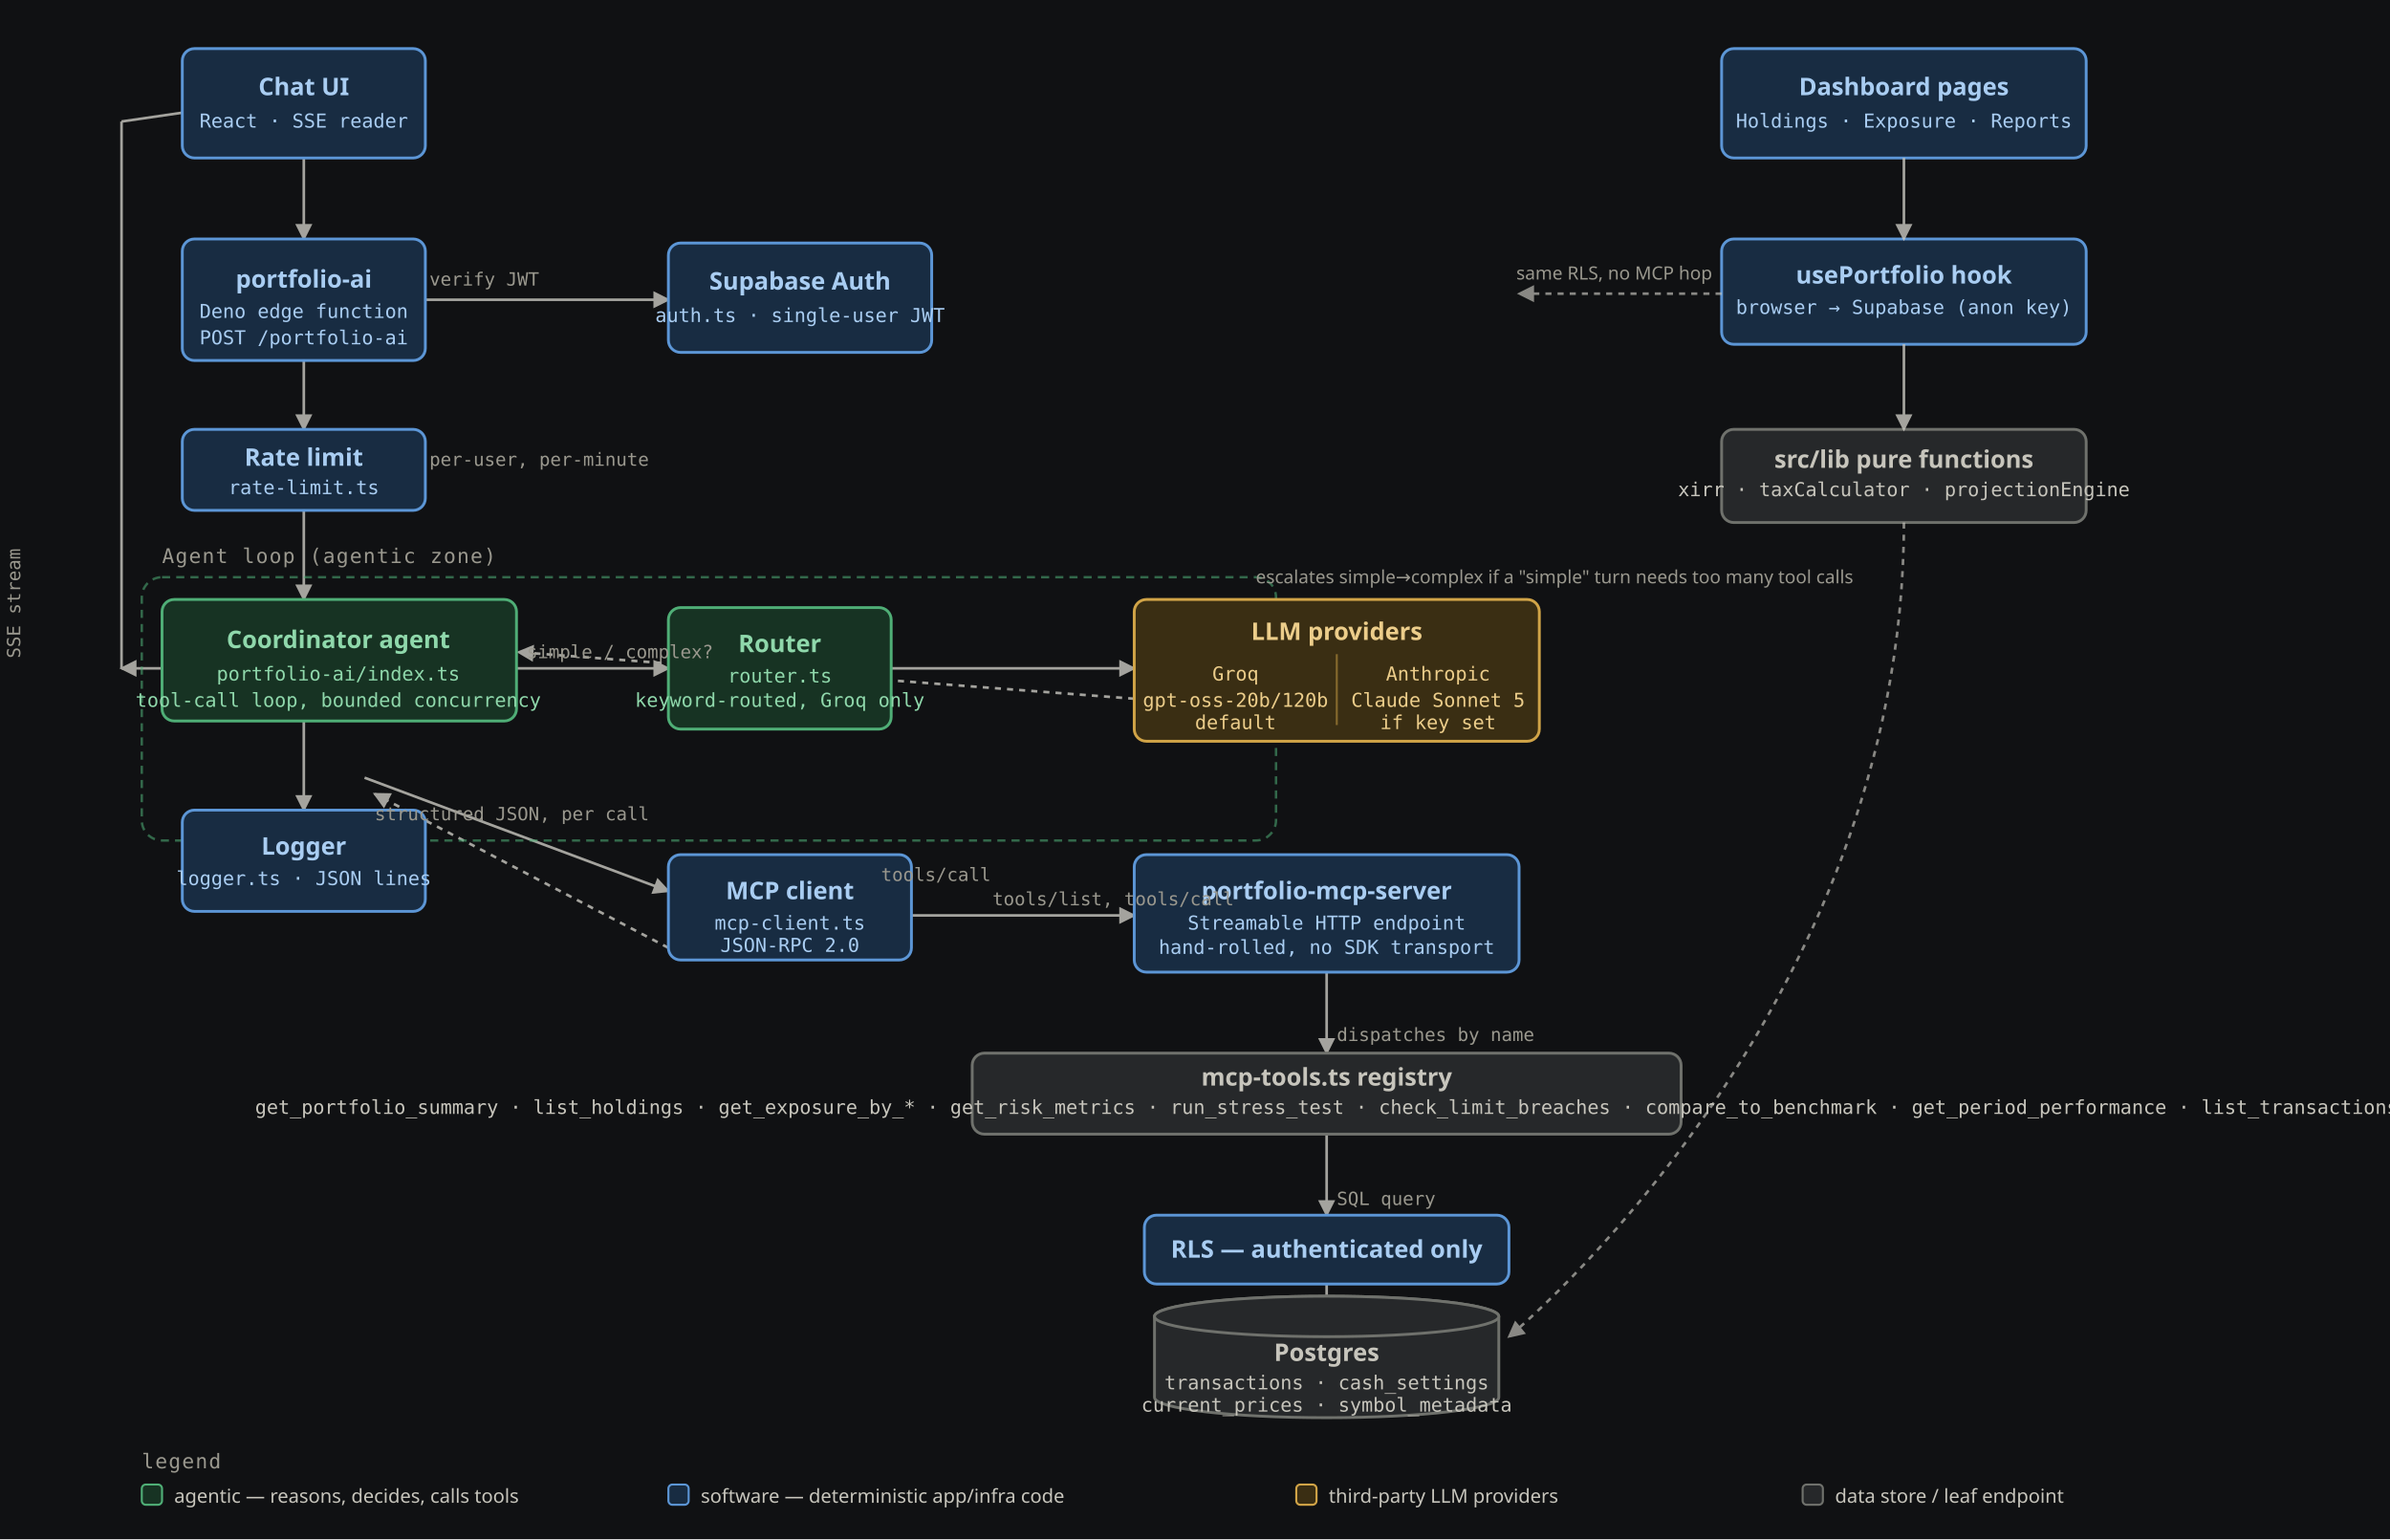
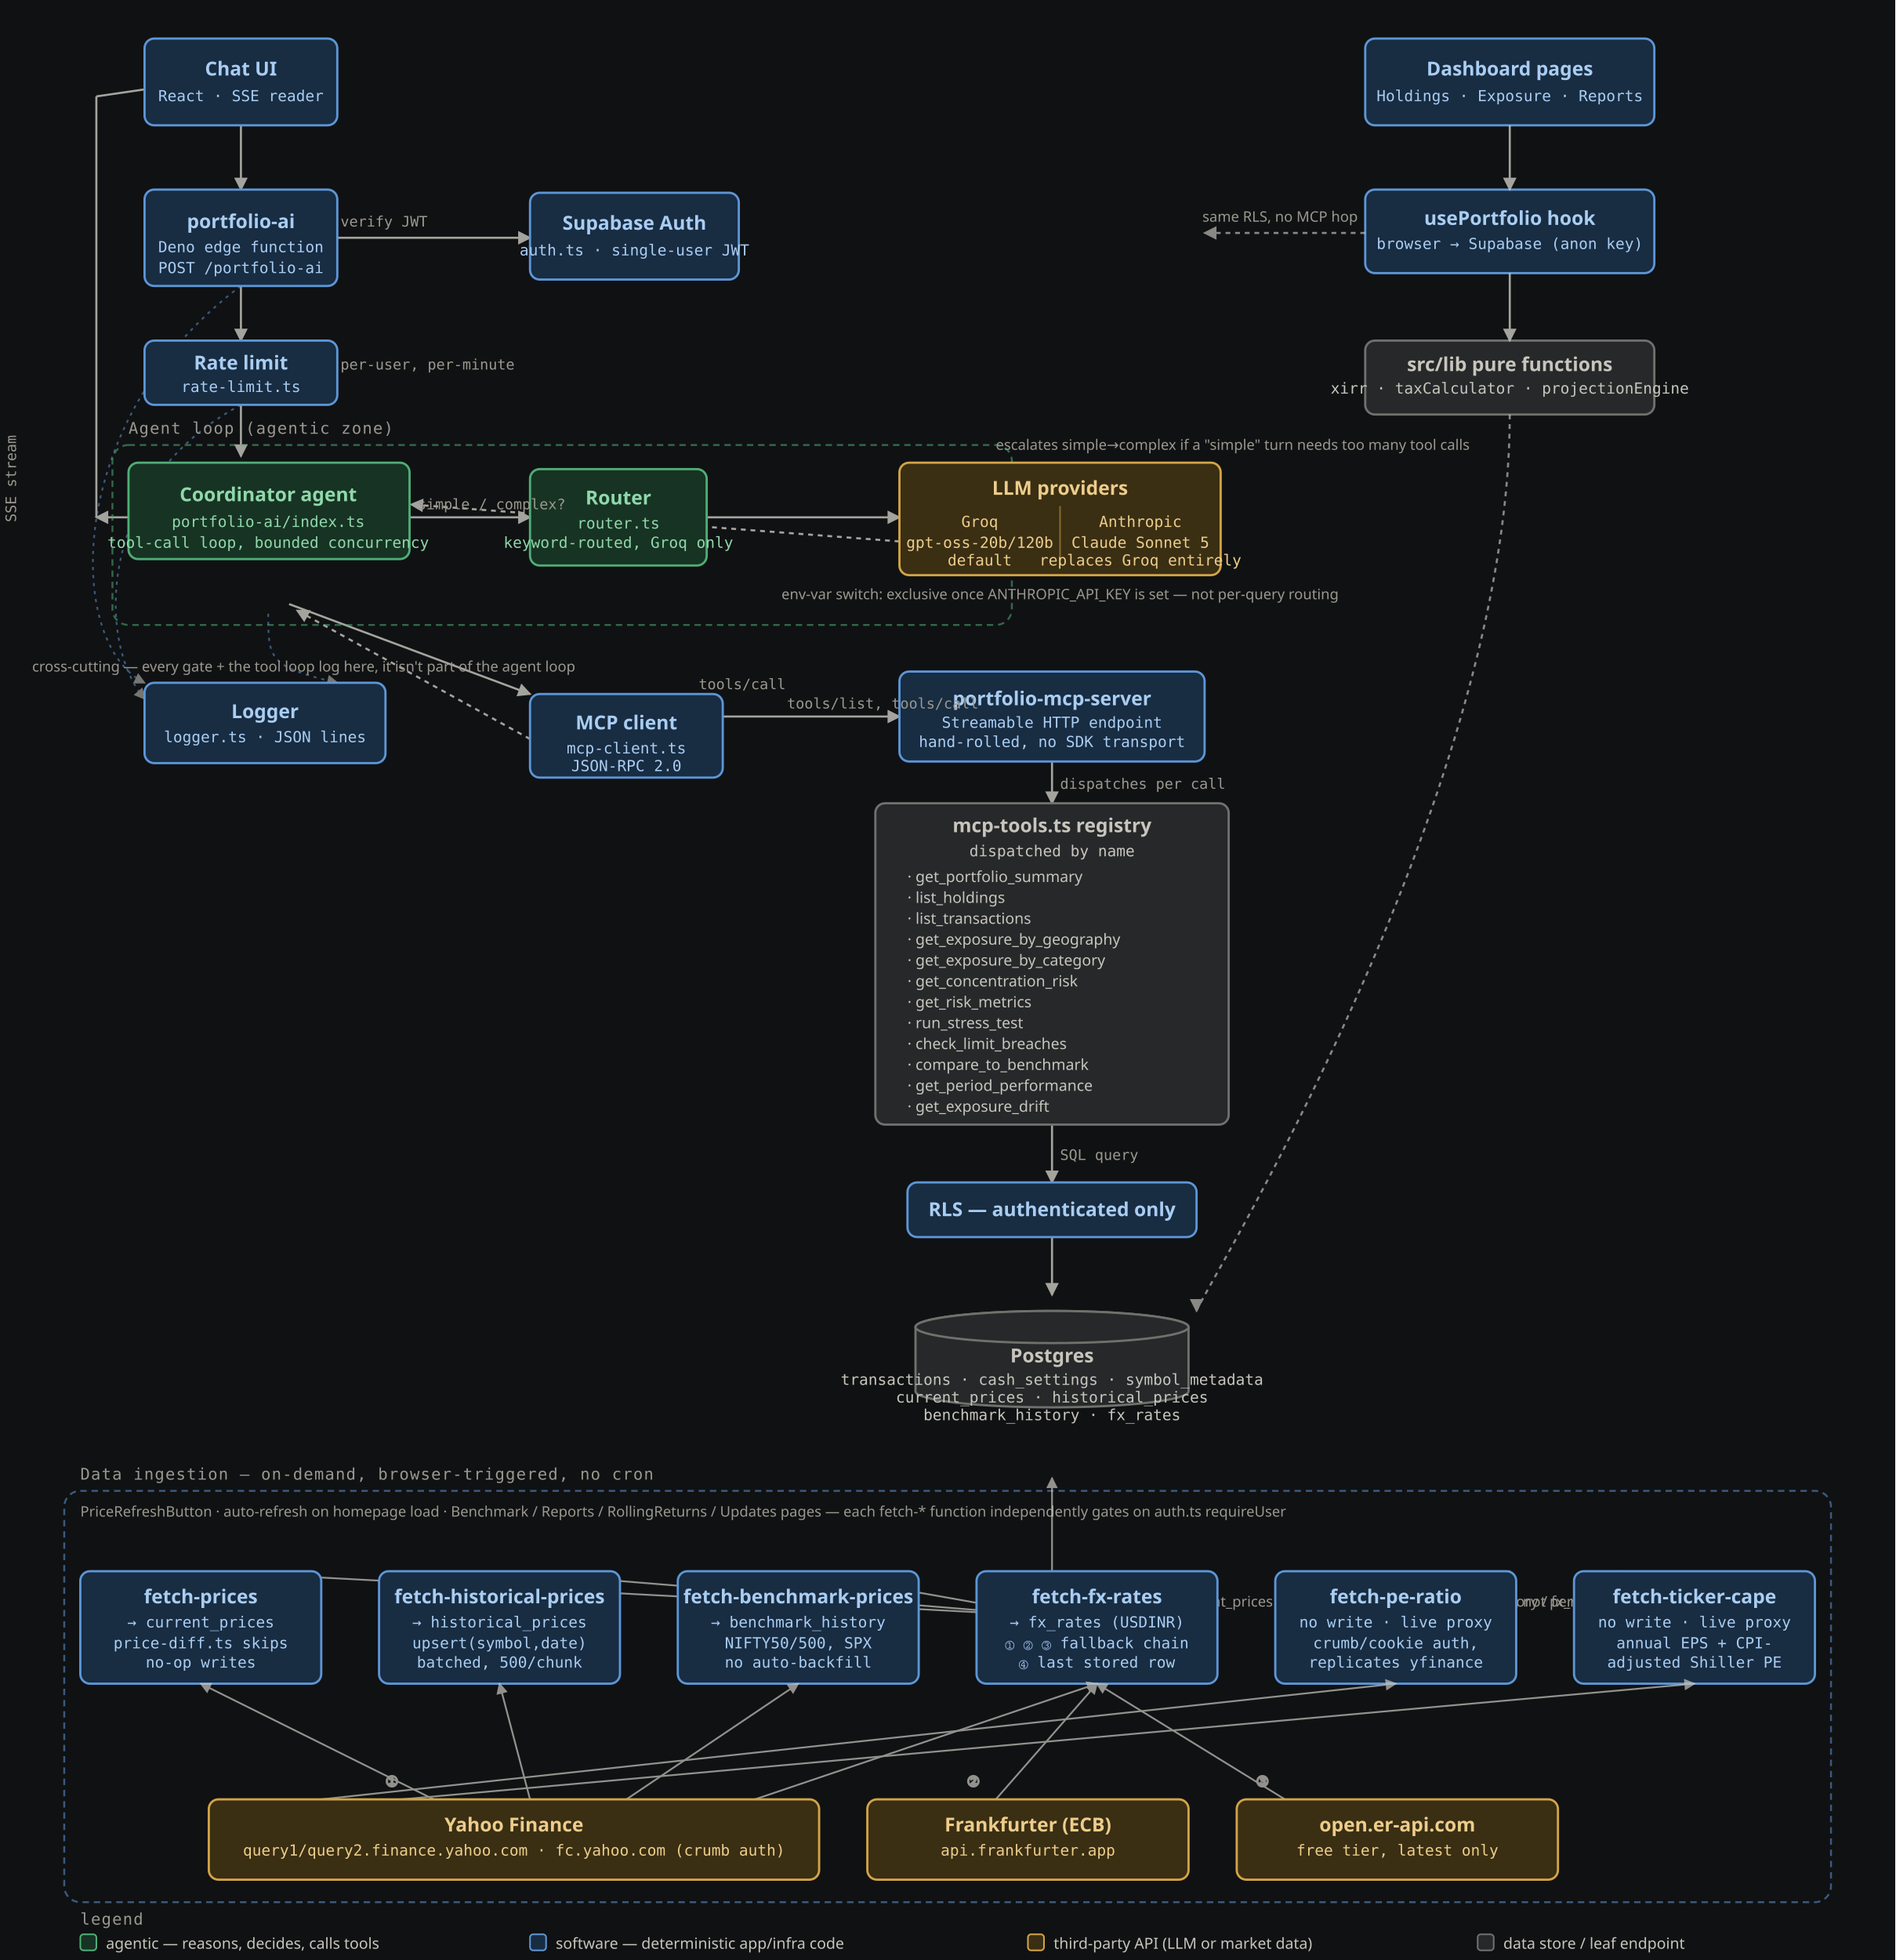
- <svg xmlns="http://www.w3.org/2000/svg" viewBox="0 0 1180 760" role="img" aria-label="Portfolio AI architecture: the chat UI sends a request through Supabase Edge auth and rate limiting to the portfolio-ai coordinator agent, which for Groq picks a model via keyword routing, calls MCP tools over JSON-RPC against portfolio-mcp-server, which runs SQL against Postgres under RLS, and streams a token response back over SSE. Dashboard pages instead query Postgres directly via usePortfolio, bypassing the agent and MCP hop.">
+ <svg xmlns="http://www.w3.org/2000/svg" viewBox="0 0 1180 1220" role="img" aria-label="Portfolio AI architecture: the chat UI sends a request through Supabase Edge auth and rate limiting to the portfolio-ai coordinator agent, which for Groq picks a model via keyword routing or switches to Claude Sonnet 5 entirely once an Anthropic key is set, calls MCP tools over JSON-RPC against portfolio-mcp-server, which runs SQL against Postgres under RLS, and streams a token response back over SSE. Dashboard pages query Postgres directly via usePortfolio, bypassing the agent and MCP hop. Below, a separate on-demand data-ingestion pipeline of six edge functions pulls prices, FX rates and fundamentals from Yahoo Finance (with a Frankfurter/open.er-api.com fallback chain for FX) into the same Postgres tables.">
  <style>
    text { font-family: 'IBM Plex Sans', 'Segoe UI', ui-sans-serif, system-ui, sans-serif; }
    .mono { font-family: 'IBM Plex Mono', 'Cascadia Code', ui-monospace, Consolas, monospace; }
    .label { font-weight: 600; font-size: 12px; }
    .sub { font-size: 9.5px; }
    .edge { font-size: 9px; fill: #9a988e; }
    .group { font-size: 10px; letter-spacing: 0.06em; text-transform: uppercase; fill: #9a988e; }
    .box { stroke-width: 1.4; }
  </style>
  <defs>
    <marker id="arrow" viewBox="0 0 8 8" refX="7" refY="4" markerWidth="6.5" markerHeight="6.5" orient="auto-start-reverse">
      <path d="M0,0 L8,4 L0,8 z" fill="#c9c8c0" />
    </marker>
  </defs>
-   <rect x="0" y="0" width="1180" height="760" fill="#101113" />
+   <rect x="0" y="0" width="1180" height="1220" fill="#101113" />
  <g stroke="#c9c8c0" stroke-width="1.3" fill="none" opacity="0.8">
    <line x1="150" y1="78" x2="150" y2="118" marker-end="url(#arrow)" />
    <line x1="185" y1="148" x2="330" y2="148" marker-end="url(#arrow)" />
    <line x1="150" y1="178" x2="150" y2="212" marker-end="url(#arrow)" />
-     <line x1="150" y1="252" x2="150" y2="296" marker-end="url(#arrow)" />
-     <line x1="255" y1="330" x2="330" y2="330" marker-end="url(#arrow)" />
-     <line x1="440" y1="330" x2="560" y2="330" marker-end="url(#arrow)" />
-     <line x1="150" y1="356" x2="150" y2="400" marker-end="url(#arrow)" />
-     <line x1="180" y1="384" x2="330" y2="440" marker-end="url(#arrow)" />
-     <line x1="425" y1="452" x2="560" y2="452" marker-end="url(#arrow)" />
-     <line x1="655" y1="480" x2="655" y2="520" marker-end="url(#arrow)" />
-     <line x1="655" y1="560" x2="655" y2="600" marker-end="url(#arrow)" />
-     <line x1="655" y1="634" x2="655" y2="670" marker-end="url(#arrow)" />
-     <line x1="330" y1="468" x2="185" y2="392" stroke-dasharray="3 3" marker-end="url(#arrow)" />
-     <line x1="560" y1="345" x2="256" y2="322" stroke-dasharray="3 3" marker-end="url(#arrow)" />
-     <line x1="120" y1="330" x2="60" y2="330" marker-end="url(#arrow)" />
-     <line x1="60" y1="330" x2="60" y2="60" marker-end="none" />
+     <line x1="150" y1="252" x2="150" y2="284" marker-end="url(#arrow)" />
+     <line x1="255" y1="322" x2="330" y2="322" marker-end="url(#arrow)" />
+     <line x1="440" y1="322" x2="560" y2="322" marker-end="url(#arrow)" />
+     <line x1="180" y1="376" x2="330" y2="432" marker-end="url(#arrow)" />
+     <line x1="425" y1="446" x2="560" y2="446" marker-end="url(#arrow)" />
+     <line x1="655" y1="474" x2="655" y2="500" marker-end="url(#arrow)" />
+     <line x1="655" y1="700" x2="655" y2="736" marker-end="url(#arrow)" />
+     <line x1="655" y1="770" x2="655" y2="806" marker-end="url(#arrow)" />
+     <line x1="330" y1="460" x2="185" y2="380" stroke-dasharray="3 3" marker-end="url(#arrow)" />
+     <line x1="560" y1="337" x2="256" y2="314" stroke-dasharray="3 3" marker-end="url(#arrow)" />
+     <line x1="120" y1="322" x2="60" y2="322" marker-end="url(#arrow)" />
+     <line x1="60" y1="322" x2="60" y2="60" marker-end="none" />
    <line x1="60" y1="60" x2="115" y2="52" marker-end="url(#arrow)" />
+   </g>
+   <g stroke="#5c96d6" stroke-width="1.1" fill="none" opacity="0.55" stroke-dasharray="2 3">
+     <path d="M 150 178 C 40 260, 40 400, 90 425" marker-end="url(#arrow)" />
+     <path d="M 150 252 C 60 300, 60 400, 90 435" marker-end="url(#arrow)" />
+     <path d="M 167 382 C 167 410, 167 415, 210 425" marker-end="url(#arrow)" />
  </g>
  <g>
    <rect class="box" x="90" y="24" width="120" height="54" rx="6" fill="#182c42" stroke="#5c96d6" />
    <text class="label" x="150" y="47" text-anchor="middle" fill="#a9cdf2">Chat UI</text>
    <text class="mono sub" x="150" y="63" text-anchor="middle" fill="#a9cdf2">React · SSE reader</text>
  </g>
  <g>
    <rect class="box" x="90" y="118" width="120" height="60" rx="6" fill="#182c42" stroke="#5c96d6" />
    <text class="label" x="150" y="142" text-anchor="middle" fill="#a9cdf2">portfolio-ai</text>
    <text class="mono sub" x="150" y="157" text-anchor="middle" fill="#a9cdf2">Deno edge function</text>
    <text class="mono sub" x="150" y="170" text-anchor="middle" fill="#a9cdf2">POST /portfolio-ai</text>
  </g>
  <g>
    <rect class="box" x="330" y="120" width="130" height="54" rx="6" fill="#182c42" stroke="#5c96d6" />
    <text class="label" x="395" y="143" text-anchor="middle" fill="#a9cdf2">Supabase Auth</text>
    <text class="mono sub" x="395" y="159" text-anchor="middle" fill="#a9cdf2">auth.ts · single-user JWT</text>
  </g>
  <g>
    <rect class="box" x="90" y="212" width="120" height="40" rx="6" fill="#182c42" stroke="#5c96d6" />
    <text class="label" x="150" y="230" text-anchor="middle" fill="#a9cdf2">Rate limit</text>
    <text class="mono sub" x="150" y="244" text-anchor="middle" fill="#a9cdf2">rate-limit.ts</text>
  </g>
-   <rect x="70" y="285" width="560" height="130" rx="10" fill="none" stroke="#4fae76" stroke-width="1.2" stroke-dasharray="4 3" opacity="0.55" />
-   <text class="mono group" x="80" y="278">Agent loop (agentic zone)</text>
-   <g>
-     <rect class="box" x="80" y="296" width="175" height="60" rx="6" fill="#173323" stroke="#4fae76" />
-     <text class="label" x="167" y="320" text-anchor="middle" fill="#8fd8ab">Coordinator agent</text>
-     <text class="mono sub" x="167" y="336" text-anchor="middle" fill="#8fd8ab">portfolio-ai/index.ts</text>
-     <text class="mono sub" x="167" y="349" text-anchor="middle" fill="#8fd8ab">tool-call loop, bounded concurrency</text>
-   </g>
-   <g>
-     <rect class="box" x="330" y="300" width="110" height="60" rx="6" fill="#173323" stroke="#4fae76" />
-     <text class="label" x="385" y="322" text-anchor="middle" fill="#8fd8ab">Router</text>
-     <text class="mono sub" x="385" y="337" text-anchor="middle" fill="#8fd8ab">router.ts</text>
-     <text class="mono sub" x="385" y="349" text-anchor="middle" fill="#8fd8ab">keyword-routed, Groq only</text>
-   </g>
-   <g>
-     <rect class="box" x="560" y="296" width="200" height="70" rx="6" fill="#3a2e13" stroke="#d1a447" />
-     <text class="label" x="660" y="316" text-anchor="middle" fill="#eccd8a">LLM providers</text>
-     <line x1="660" y1="323" x2="660" y2="358" stroke="#d1a447" stroke-width="1" opacity="0.5" />
-     <text class="mono sub" x="610" y="336" text-anchor="middle" fill="#eccd8a">Groq</text>
-     <text class="mono sub" x="610" y="349" text-anchor="middle" fill="#eccd8a">gpt-oss-20b/120b</text>
-     <text class="mono sub" x="610" y="360" text-anchor="middle" fill="#eccd8a">default</text>
-     <text class="mono sub" x="710" y="336" text-anchor="middle" fill="#eccd8a">Anthropic</text>
-     <text class="mono sub" x="710" y="349" text-anchor="middle" fill="#eccd8a">Claude Sonnet 5</text>
-     <text class="mono sub" x="710" y="360" text-anchor="middle" fill="#eccd8a">if key set</text>
-   </g>
-   <text class="edge" x="620" y="288">escalates simple→complex if a "simple" turn needs too many tool calls</text>
-   <g>
-     <rect class="box" x="90" y="400" width="120" height="50" rx="6" fill="#182c42" stroke="#5c96d6" />
-     <text class="label" x="150" y="422" text-anchor="middle" fill="#a9cdf2">Logger</text>
-     <text class="mono sub" x="150" y="437" text-anchor="middle" fill="#a9cdf2">logger.ts · JSON lines</text>
-   </g>
-   <g>
-     <rect class="box" x="330" y="422" width="120" height="52" rx="6" fill="#182c42" stroke="#5c96d6" />
-     <text class="label" x="390" y="444" text-anchor="middle" fill="#a9cdf2">MCP client</text>
-     <text class="mono sub" x="390" y="459" text-anchor="middle" fill="#a9cdf2">mcp-client.ts</text>
-     <text class="mono sub" x="390" y="470" text-anchor="middle" fill="#a9cdf2">JSON-RPC 2.0</text>
-   </g>
-   <g>
-     <rect class="box" x="560" y="422" width="190" height="58" rx="6" fill="#182c42" stroke="#5c96d6" />
-     <text class="label" x="655" y="444" text-anchor="middle" fill="#a9cdf2">portfolio-mcp-server</text>
-     <text class="mono sub" x="655" y="459" text-anchor="middle" fill="#a9cdf2">Streamable HTTP endpoint</text>
-     <text class="mono sub" x="655" y="471" text-anchor="middle" fill="#a9cdf2">hand-rolled, no SDK transport</text>
-   </g>
-   <g>
-     <rect class="box" x="480" y="520" width="350" height="40" rx="6" fill="#26282a" stroke="#6f716c" />
-     <text class="label" x="655" y="536" text-anchor="middle" fill="#c7c5bc">mcp-tools.ts registry</text>
-     <text class="mono sub" x="655" y="550" text-anchor="middle" fill="#c7c5bc">get_portfolio_summary · list_holdings · get_exposure_by_* · get_risk_metrics · run_stress_test · check_limit_breaches · compare_to_benchmark · get_period_performance · list_transactions</text>
-   </g>
-   <g>
-     <rect class="box" x="565" y="600" width="180" height="34" rx="6" fill="#182c42" stroke="#5c96d6" />
-     <text class="label" x="655" y="621" text-anchor="middle" fill="#a9cdf2">RLS — authenticated only</text>
-   </g>
-   <g>
-     <path d="M 570 690 v -40 a85,10 0 0 1 170,0 v 40 a85,10 0 0 1 -170,0 z" fill="#26282a" stroke="#6f716c" stroke-width="1.4" />
-     <ellipse cx="655" cy="650" rx="85" ry="10" fill="#26282a" stroke="#6f716c" stroke-width="1.4" />
-     <text class="label" x="655" y="672" text-anchor="middle" fill="#c7c5bc">Postgres</text>
-     <text class="mono sub" x="655" y="686" text-anchor="middle" fill="#c7c5bc">transactions · cash_settings</text>
-     <text class="mono sub" x="655" y="697" text-anchor="middle" fill="#c7c5bc">current_prices · symbol_metadata</text>
+   <rect x="70" y="277" width="560" height="112" rx="10" fill="none" stroke="#4fae76" stroke-width="1.2" stroke-dasharray="4 3" opacity="0.55" />
+   <text class="mono group" x="80" y="270">Agent loop (agentic zone)</text>
+   <g>
+     <rect class="box" x="80" y="288" width="175" height="60" rx="6" fill="#173323" stroke="#4fae76" />
+     <text class="label" x="167" y="312" text-anchor="middle" fill="#8fd8ab">Coordinator agent</text>
+     <text class="mono sub" x="167" y="328" text-anchor="middle" fill="#8fd8ab">portfolio-ai/index.ts</text>
+     <text class="mono sub" x="167" y="341" text-anchor="middle" fill="#8fd8ab">tool-call loop, bounded concurrency</text>
+   </g>
+   <g>
+     <rect class="box" x="330" y="292" width="110" height="60" rx="6" fill="#173323" stroke="#4fae76" />
+     <text class="label" x="385" y="314" text-anchor="middle" fill="#8fd8ab">Router</text>
+     <text class="mono sub" x="385" y="329" text-anchor="middle" fill="#8fd8ab">router.ts</text>
+     <text class="mono sub" x="385" y="341" text-anchor="middle" fill="#8fd8ab">keyword-routed, Groq only</text>
+   </g>
+   <g>
+     <rect class="box" x="560" y="288" width="200" height="70" rx="6" fill="#3a2e13" stroke="#d1a447" />
+     <text class="label" x="660" y="308" text-anchor="middle" fill="#eccd8a">LLM providers</text>
+     <line x1="660" y1="315" x2="660" y2="352" stroke="#d1a447" stroke-width="1" opacity="0.5" />
+     <text class="mono sub" x="610" y="328" text-anchor="middle" fill="#eccd8a">Groq</text>
+     <text class="mono sub" x="610" y="341" text-anchor="middle" fill="#eccd8a">gpt-oss-20b/120b</text>
+     <text class="mono sub" x="610" y="352" text-anchor="middle" fill="#eccd8a">default</text>
+     <text class="mono sub" x="710" y="328" text-anchor="middle" fill="#eccd8a">Anthropic</text>
+     <text class="mono sub" x="710" y="341" text-anchor="middle" fill="#eccd8a">Claude Sonnet 5</text>
+     <text class="mono sub" x="710" y="352" text-anchor="middle" fill="#eccd8a">replaces Groq entirely</text>
+   </g>
+   <text class="edge" x="620" y="280">escalates simple→complex if a "simple" turn needs too many tool calls</text>
+   <text class="edge" x="660" y="373" text-anchor="middle">env-var switch: exclusive once ANTHROPIC_API_KEY is set — not per-query routing</text>
+   <g>
+     <rect class="box" x="90" y="425" width="150" height="50" rx="6" fill="#182c42" stroke="#5c96d6" />
+     <text class="label" x="165" y="447" text-anchor="middle" fill="#a9cdf2">Logger</text>
+     <text class="mono sub" x="165" y="462" text-anchor="middle" fill="#a9cdf2">logger.ts · JSON lines</text>
+   </g>
+   <text class="edge" x="20" y="418">cross-cutting — every gate + the tool loop log here, it isn't part of the agent loop</text>
+   <g>
+     <rect class="box" x="330" y="432" width="120" height="52" rx="6" fill="#182c42" stroke="#5c96d6" />
+     <text class="label" x="390" y="454" text-anchor="middle" fill="#a9cdf2">MCP client</text>
+     <text class="mono sub" x="390" y="469" text-anchor="middle" fill="#a9cdf2">mcp-client.ts</text>
+     <text class="mono sub" x="390" y="480" text-anchor="middle" fill="#a9cdf2">JSON-RPC 2.0</text>
+   </g>
+   <g>
+     <rect class="box" x="560" y="418" width="190" height="56" rx="6" fill="#182c42" stroke="#5c96d6" />
+     <text class="label" x="655" y="439" text-anchor="middle" fill="#a9cdf2">portfolio-mcp-server</text>
+     <text class="mono sub" x="655" y="453" text-anchor="middle" fill="#a9cdf2">Streamable HTTP endpoint</text>
+     <text class="mono sub" x="655" y="465" text-anchor="middle" fill="#a9cdf2">hand-rolled, no SDK transport</text>
+   </g>
+   <g>
+     <rect class="box" x="545" y="500" width="220" height="200" rx="6" fill="#26282a" stroke="#6f716c" />
+     <text class="label" x="655" y="518" text-anchor="middle" fill="#c7c5bc">mcp-tools.ts registry</text>
+     <text class="mono sub" x="655" y="533" fill="#c7c5bc" text-anchor="middle">dispatched by name</text>
+     <g class="mono sub" fill="#c7c5bc">
+       <text x="565" y="549">· get_portfolio_summary</text>
+       <text x="565" y="562">· list_holdings</text>
+       <text x="565" y="575">· list_transactions</text>
+       <text x="565" y="588">· get_exposure_by_geography</text>
+       <text x="565" y="601">· get_exposure_by_category</text>
+       <text x="565" y="614">· get_concentration_risk</text>
+       <text x="565" y="627">· get_risk_metrics</text>
+       <text x="565" y="640">· run_stress_test</text>
+       <text x="565" y="653">· check_limit_breaches</text>
+       <text x="565" y="666">· compare_to_benchmark</text>
+       <text x="565" y="679">· get_period_performance</text>
+       <text x="565" y="692">· get_exposure_drift</text>
+     </g>
+   </g>
+   <g>
+     <rect class="box" x="565" y="736" width="180" height="34" rx="6" fill="#182c42" stroke="#5c96d6" />
+     <text class="label" x="655" y="757" text-anchor="middle" fill="#a9cdf2">RLS — authenticated only</text>
+   </g>
+   <g>
+     <path d="M 570 866 v -40 a85,10 0 0 1 170,0 v 40 a85,10 0 0 1 -170,0 z" fill="#26282a" stroke="#6f716c" stroke-width="1.4" />
+     <ellipse cx="655" cy="826" rx="85" ry="10" fill="#26282a" stroke="#6f716c" stroke-width="1.4" />
+     <text class="label" x="655" y="848" text-anchor="middle" fill="#c7c5bc">Postgres</text>
+     <text class="mono sub" x="655" y="862" text-anchor="middle" fill="#c7c5bc">transactions · cash_settings · symbol_metadata</text>
+     <text class="mono sub" x="655" y="873" text-anchor="middle" fill="#c7c5bc">current_prices · historical_prices</text>
+     <text class="mono sub" x="655" y="884" text-anchor="middle" fill="#c7c5bc">benchmark_history · fx_rates</text>
  </g>
  <g>
    <rect class="box" x="850" y="24" width="180" height="54" rx="6" fill="#182c42" stroke="#5c96d6" />
    <text class="label" x="940" y="47" text-anchor="middle" fill="#a9cdf2">Dashboard pages</text>
    <text class="mono sub" x="940" y="63" text-anchor="middle" fill="#a9cdf2">Holdings · Exposure · Reports</text>
  </g>
  <g>
    <rect class="box" x="850" y="118" width="180" height="52" rx="6" fill="#182c42" stroke="#5c96d6" />
    <text class="label" x="940" y="140" text-anchor="middle" fill="#a9cdf2">usePortfolio hook</text>
    <text class="mono sub" x="940" y="155" text-anchor="middle" fill="#a9cdf2">browser → Supabase (anon key)</text>
  </g>
  <g>
    <rect class="box" x="850" y="212" width="180" height="46" rx="6" fill="#26282a" stroke="#6f716c" />
    <text class="label" x="940" y="231" text-anchor="middle" fill="#c7c5bc">src/lib pure functions</text>
    <text class="mono sub" x="940" y="245" text-anchor="middle" fill="#c7c5bc">xirr · taxCalculator · projectionEngine</text>
  </g>
  <line x1="940" y1="78" x2="940" y2="118" stroke="#c9c8c0" stroke-width="1.3" opacity="0.8" marker-end="url(#arrow)" />
  <line x1="940" y1="170" x2="940" y2="212" stroke="#c9c8c0" stroke-width="1.3" opacity="0.8" marker-end="url(#arrow)" />
  <line x1="850" y1="145" x2="750" y2="145" stroke="#c9c8c0" stroke-width="1.3" stroke-dasharray="3 3" opacity="0.65" marker-end="url(#arrow)" />
  <text class="edge" x="797" y="138" text-anchor="middle">same RLS, no MCP hop</text>
-   <path d="M 940 258 C 940 500, 745 660, 745 660" stroke="#c9c8c0" stroke-width="1.3" fill="none" stroke-dasharray="3 3" opacity="0.65" marker-end="url(#arrow)" />
+   <path d="M 940 258 C 940 500, 745 810, 745 816" stroke="#c9c8c0" stroke-width="1.3" fill="none" stroke-dasharray="3 3" opacity="0.65" marker-end="url(#arrow)" />
  <text class="edge mono" x="10" y="325" transform="rotate(-90 10 325)">SSE stream</text>
  <text class="edge mono" x="212" y="141">verify JWT</text>
  <text class="edge mono" x="212" y="230">per-user, per-minute</text>
-   <text class="edge mono" x="260" y="325">simple / complex?</text>
-   <text class="edge mono" x="185" y="405">structured JSON, per call</text>
-   <text class="edge mono" x="435" y="435">tools/call</text>
-   <text class="edge mono" x="490" y="447">tools/list, tools/call</text>
-   <text class="edge mono" x="660" y="514">dispatches by name</text>
-   <text class="edge mono" x="660" y="595">SQL query</text>
-   <text class="mono group" x="70" y="725">legend</text>
+   <text class="edge mono" x="260" y="317">simple / complex?</text>
+   <text class="edge mono" x="435" y="429">tools/call</text>
+   <text class="edge mono" x="490" y="441">tools/list, tools/call</text>
+   <text class="edge mono" x="660" y="491">dispatches per call</text>
+   <text class="edge mono" x="660" y="722">SQL query</text>
+   <rect x="40" y="928" width="1100" height="256" rx="10" fill="none" stroke="#5c96d6" stroke-width="1.2" stroke-dasharray="4 3" opacity="0.55" />
+   <text class="mono group" x="50" y="921">Data ingestion — on-demand, browser-triggered, no cron</text>
+   <text class="edge" x="50" y="944">PriceRefreshButton · auto-refresh on homepage load · Benchmark / Reports / RollingReturns / Updates pages — each fetch-* function independently gates on auth.ts requireUser</text>
+   <g stroke="#c9c8c0" stroke-width="1.1" fill="none" opacity="0.7">
+     <line x1="125" y1="978" x2="655" y2="1006" />
+     <line x1="311" y1="978" x2="655" y2="1006" />
+     <line x1="497" y1="978" x2="655" y2="1006" />
+     <line x1="683" y1="978" x2="655" y2="1006" />
+     <line x1="655" y1="1006" x2="655" y2="920" marker-end="url(#arrow)" />
+   </g>
+   <text class="edge" x="700" y="1000">upsert: current_prices / historical_prices / benchmark_history / fx_rates</text>
+   <g stroke="#c9c8c0" stroke-width="1.1" fill="none" opacity="0.6" stroke-dasharray="2 3">
+     <path d="M 869 978 C 869 1000, 940 1006, 940 978" marker-end="url(#arrow)" />
+     <path d="M 1055 978 C 1055 1000, 1010 1006, 1010 978" marker-end="url(#arrow)" />
+   </g>
+   <text class="edge" x="820" y="1000">returned straight to the caller, not persisted</text>
+   <g>
+     <rect class="box" x="50" y="978" width="150" height="70" rx="6" fill="#182c42" stroke="#5c96d6" />
+     <text class="label" x="125" y="998" text-anchor="middle" fill="#a9cdf2">fetch-prices</text>
+     <text class="mono sub" x="125" y="1013" text-anchor="middle" fill="#a9cdf2">→ current_prices</text>
+     <text class="mono sub" x="125" y="1026" text-anchor="middle" fill="#a9cdf2">price-diff.ts skips</text>
+     <text class="mono sub" x="125" y="1038" text-anchor="middle" fill="#a9cdf2">no-op writes</text>
+   </g>
+   <g>
+     <rect class="box" x="236" y="978" width="150" height="70" rx="6" fill="#182c42" stroke="#5c96d6" />
+     <text class="label" x="311" y="998" text-anchor="middle" fill="#a9cdf2">fetch-historical-prices</text>
+     <text class="mono sub" x="311" y="1013" text-anchor="middle" fill="#a9cdf2">→ historical_prices</text>
+     <text class="mono sub" x="311" y="1026" text-anchor="middle" fill="#a9cdf2">upsert(symbol,date)</text>
+     <text class="mono sub" x="311" y="1038" text-anchor="middle" fill="#a9cdf2">batched, 500/chunk</text>
+   </g>
+   <g>
+     <rect class="box" x="422" y="978" width="150" height="70" rx="6" fill="#182c42" stroke="#5c96d6" />
+     <text class="label" x="497" y="998" text-anchor="middle" fill="#a9cdf2">fetch-benchmark-prices</text>
+     <text class="mono sub" x="497" y="1013" text-anchor="middle" fill="#a9cdf2">→ benchmark_history</text>
+     <text class="mono sub" x="497" y="1026" text-anchor="middle" fill="#a9cdf2">NIFTY50/500, SPX</text>
+     <text class="mono sub" x="497" y="1038" text-anchor="middle" fill="#a9cdf2">no auto-backfill</text>
+   </g>
+   <g>
+     <rect class="box" x="608" y="978" width="150" height="70" rx="6" fill="#182c42" stroke="#5c96d6" />
+     <text class="label" x="683" y="998" text-anchor="middle" fill="#a9cdf2">fetch-fx-rates</text>
+     <text class="mono sub" x="683" y="1013" text-anchor="middle" fill="#a9cdf2">→ fx_rates (USDINR)</text>
+     <text class="mono sub" x="683" y="1026" text-anchor="middle" fill="#a9cdf2">① ② ③ fallback chain</text>
+     <text class="mono sub" x="683" y="1038" text-anchor="middle" fill="#a9cdf2">④ last stored row</text>
+   </g>
+   <g>
+     <rect class="box" x="794" y="978" width="150" height="70" rx="6" fill="#182c42" stroke="#5c96d6" />
+     <text class="label" x="869" y="998" text-anchor="middle" fill="#a9cdf2">fetch-pe-ratio</text>
+     <text class="mono sub" x="869" y="1013" text-anchor="middle" fill="#a9cdf2">no write · live proxy</text>
+     <text class="mono sub" x="869" y="1026" text-anchor="middle" fill="#a9cdf2">crumb/cookie auth,</text>
+     <text class="mono sub" x="869" y="1038" text-anchor="middle" fill="#a9cdf2">replicates yfinance</text>
+   </g>
+   <g>
+     <rect class="box" x="980" y="978" width="150" height="70" rx="6" fill="#182c42" stroke="#5c96d6" />
+     <text class="label" x="1055" y="998" text-anchor="middle" fill="#a9cdf2">fetch-ticker-cape</text>
+     <text class="mono sub" x="1055" y="1013" text-anchor="middle" fill="#a9cdf2">no write · live proxy</text>
+     <text class="mono sub" x="1055" y="1026" text-anchor="middle" fill="#a9cdf2">annual EPS + CPI-</text>
+     <text class="mono sub" x="1055" y="1038" text-anchor="middle" fill="#a9cdf2">adjusted Shiller PE</text>
+   </g>
+   <g stroke="#c9c8c0" stroke-width="1.1" fill="none" opacity="0.7">
+     <line x1="270" y1="1120" x2="125" y2="1048" marker-end="url(#arrow)" />
+     <line x1="330" y1="1120" x2="311" y2="1048" marker-end="url(#arrow)" />
+     <line x1="390" y1="1120" x2="497" y2="1048" marker-end="url(#arrow)" />
+     <line x1="470" y1="1120" x2="683" y2="1048" marker-end="url(#arrow)" />
+     <text class="edge" x="240" y="1112">①</text>
+     <line x1="620" y1="1120" x2="683" y2="1048" marker-end="url(#arrow)" />
+     <text class="edge" x="602" y="1112">②</text>
+     <line x1="800" y1="1120" x2="683" y2="1048" marker-end="url(#arrow)" />
+     <text class="edge" x="782" y="1112">③</text>
+     <line x1="200" y1="1120" x2="869" y2="1048" marker-end="url(#arrow)" />
+     <line x1="250" y1="1120" x2="1055" y2="1048" marker-end="url(#arrow)" />
+   </g>
+   <g>
+     <rect class="box" x="130" y="1120" width="380" height="50" rx="6" fill="#3a2e13" stroke="#d1a447" />
+     <text class="label" x="320" y="1140" text-anchor="middle" fill="#eccd8a">Yahoo Finance</text>
+     <text class="mono sub" x="320" y="1155" text-anchor="middle" fill="#eccd8a">query1/query2.finance.yahoo.com · fc.yahoo.com (crumb auth)</text>
+   </g>
+   <g>
+     <rect class="box" x="540" y="1120" width="200" height="50" rx="6" fill="#3a2e13" stroke="#d1a447" />
+     <text class="label" x="640" y="1140" text-anchor="middle" fill="#eccd8a">Frankfurter (ECB)</text>
+     <text class="mono sub" x="640" y="1155" text-anchor="middle" fill="#eccd8a">api.frankfurter.app</text>
+   </g>
+   <g>
+     <rect class="box" x="770" y="1120" width="200" height="50" rx="6" fill="#3a2e13" stroke="#d1a447" />
+     <text class="label" x="870" y="1140" text-anchor="middle" fill="#eccd8a">open.er-api.com</text>
+     <text class="mono sub" x="870" y="1155" text-anchor="middle" fill="#eccd8a">free tier, latest only</text>
+   </g>
+   <text class="mono group" x="50" y="1198">legend</text>
  <g class="mono sub">
-     <rect x="70" y="733" width="10" height="10" rx="2" fill="#173323" stroke="#4fae76" />
-     <text x="86" y="742" fill="#c7c5bc">agentic — reasons, decides, calls tools</text>
-     <rect x="330" y="733" width="10" height="10" rx="2" fill="#182c42" stroke="#5c96d6" />
-     <text x="346" y="742" fill="#c7c5bc">software — deterministic app/infra code</text>
-     <rect x="640" y="733" width="10" height="10" rx="2" fill="#3a2e13" stroke="#d1a447" />
-     <text x="656" y="742" fill="#c7c5bc">third-party LLM providers</text>
-     <rect x="890" y="733" width="10" height="10" rx="2" fill="#26282a" stroke="#6f716c" />
-     <text x="906" y="742" fill="#c7c5bc">data store / leaf endpoint</text>
+     <rect x="50" y="1204" width="10" height="10" rx="2" fill="#173323" stroke="#4fae76" />
+     <text x="66" y="1213" fill="#c7c5bc">agentic — reasons, decides, calls tools</text>
+     <rect x="330" y="1204" width="10" height="10" rx="2" fill="#182c42" stroke="#5c96d6" />
+     <text x="346" y="1213" fill="#c7c5bc">software — deterministic app/infra code</text>
+     <rect x="640" y="1204" width="10" height="10" rx="2" fill="#3a2e13" stroke="#d1a447" />
+     <text x="656" y="1213" fill="#c7c5bc">third-party API (LLM or market data)</text>
+     <rect x="920" y="1204" width="10" height="10" rx="2" fill="#26282a" stroke="#6f716c" />
+     <text x="936" y="1213" fill="#c7c5bc">data store / leaf endpoint</text>
  </g>
</svg>
